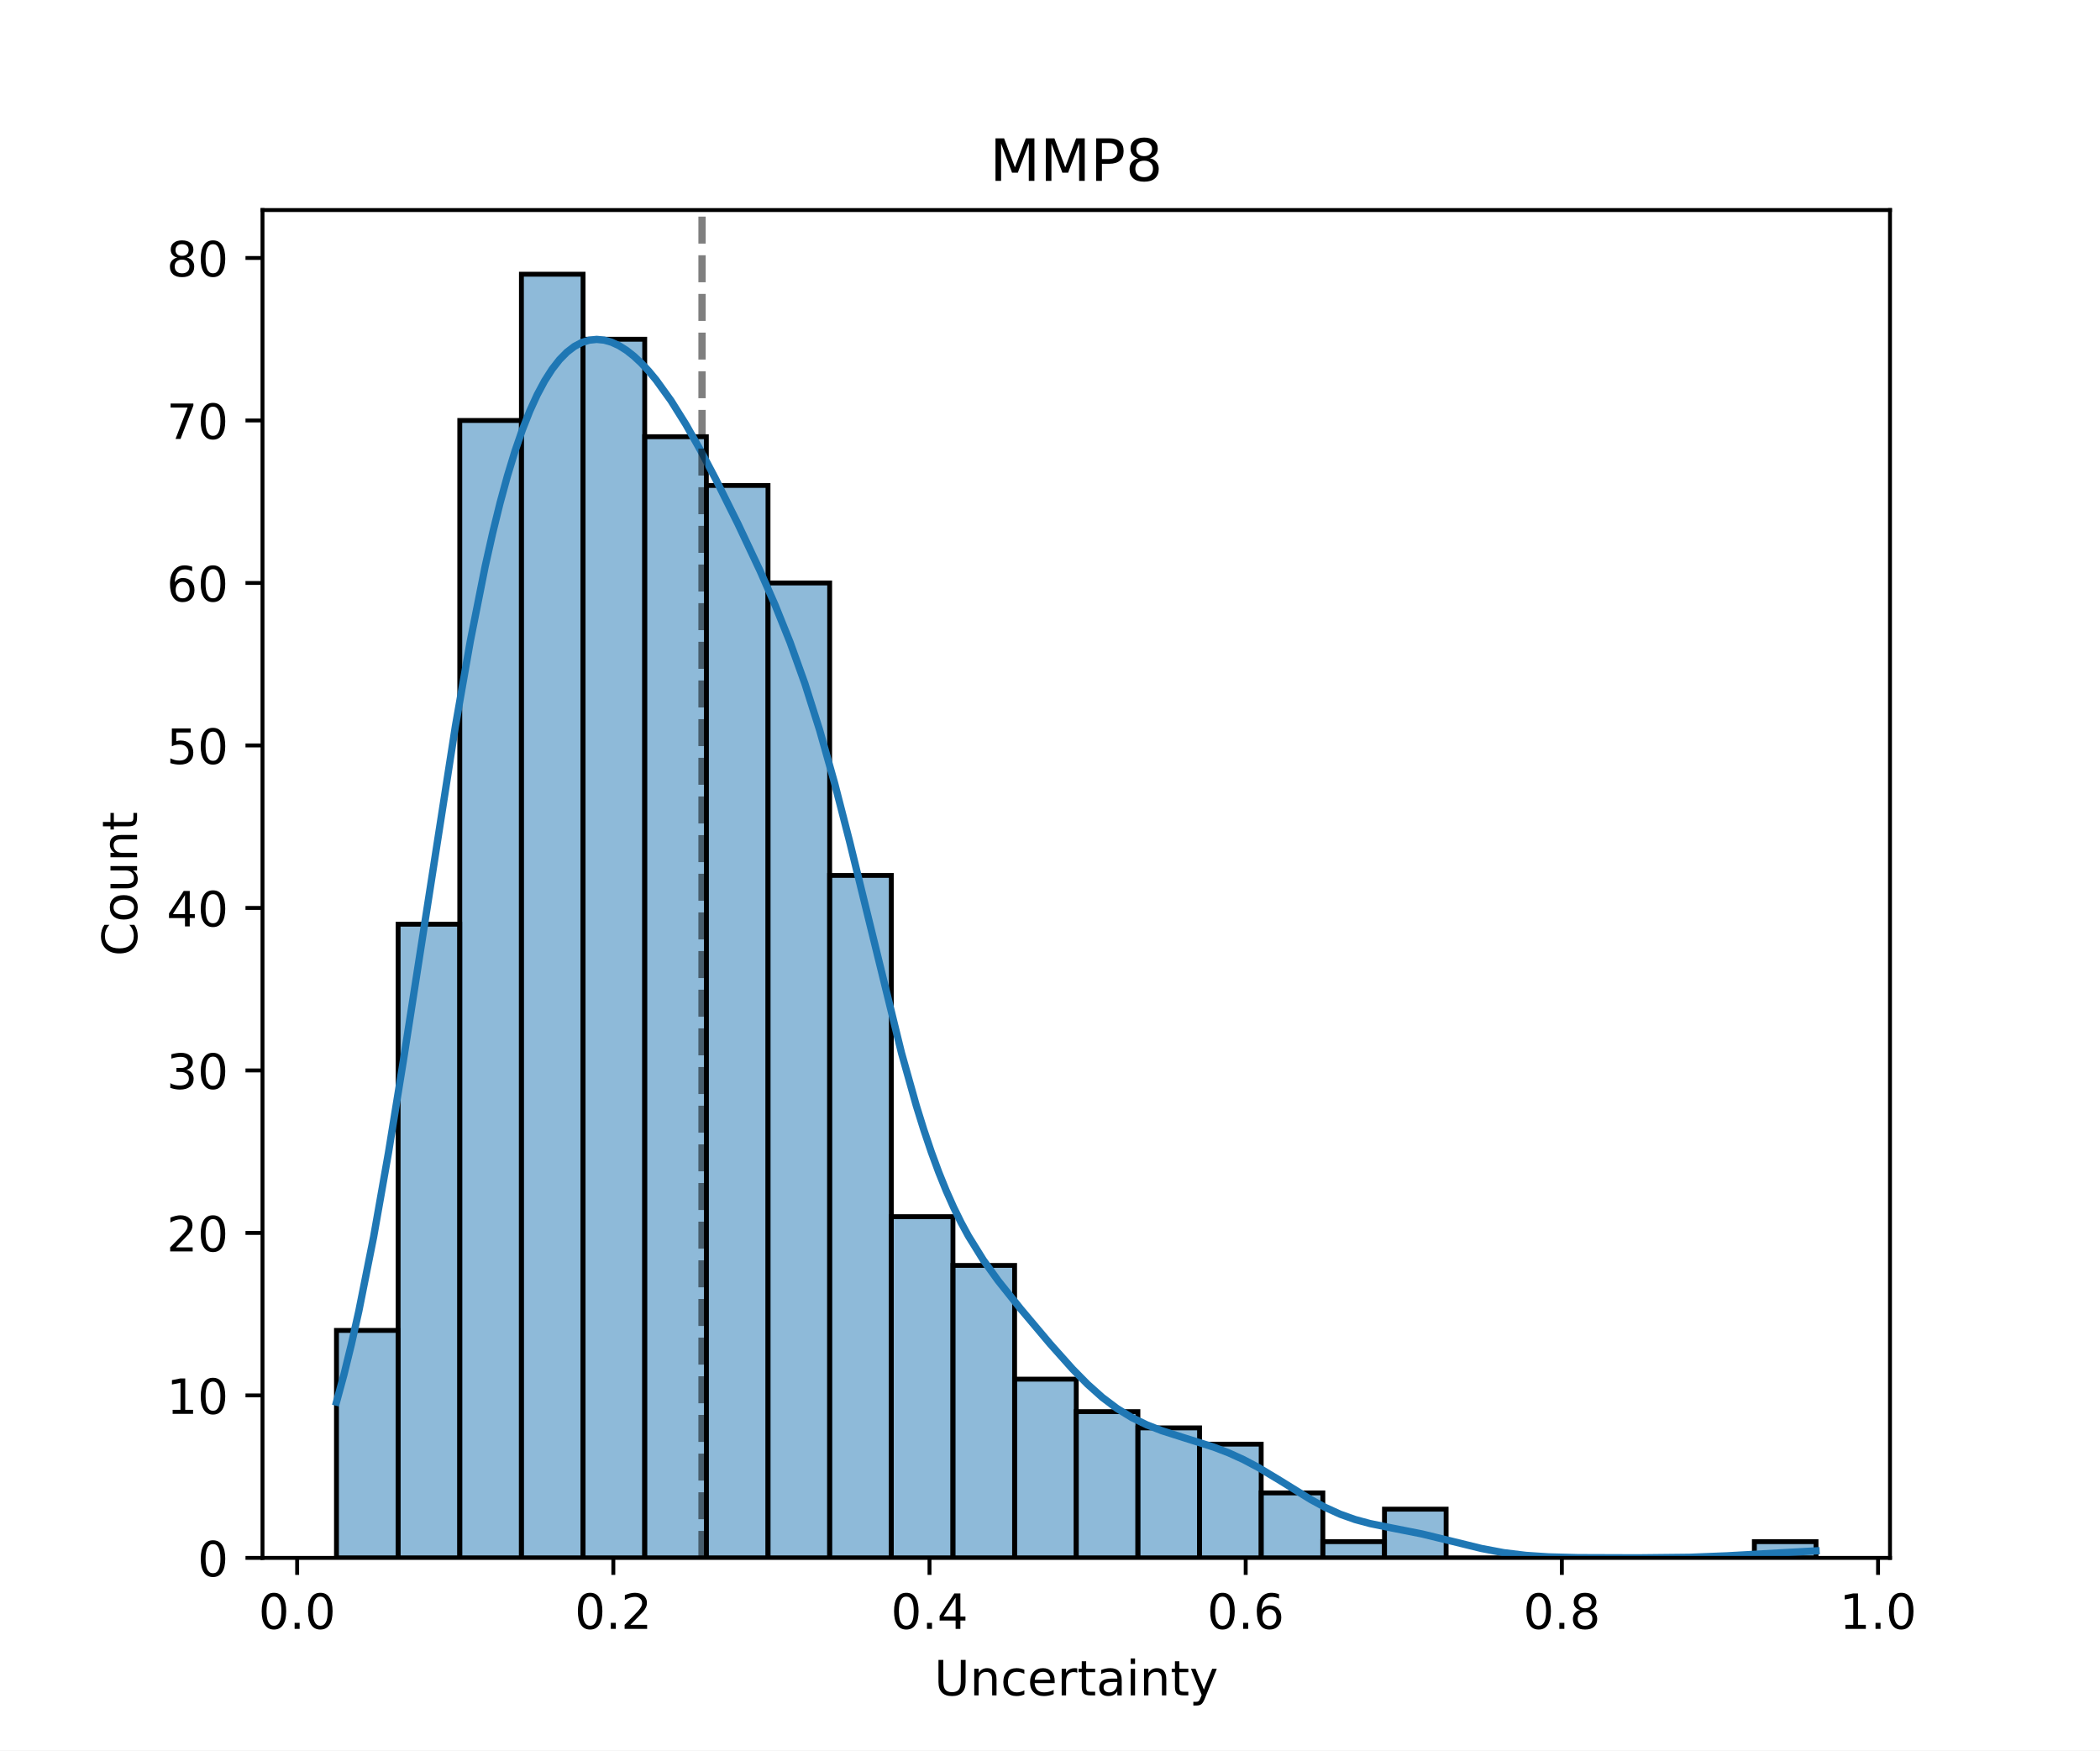
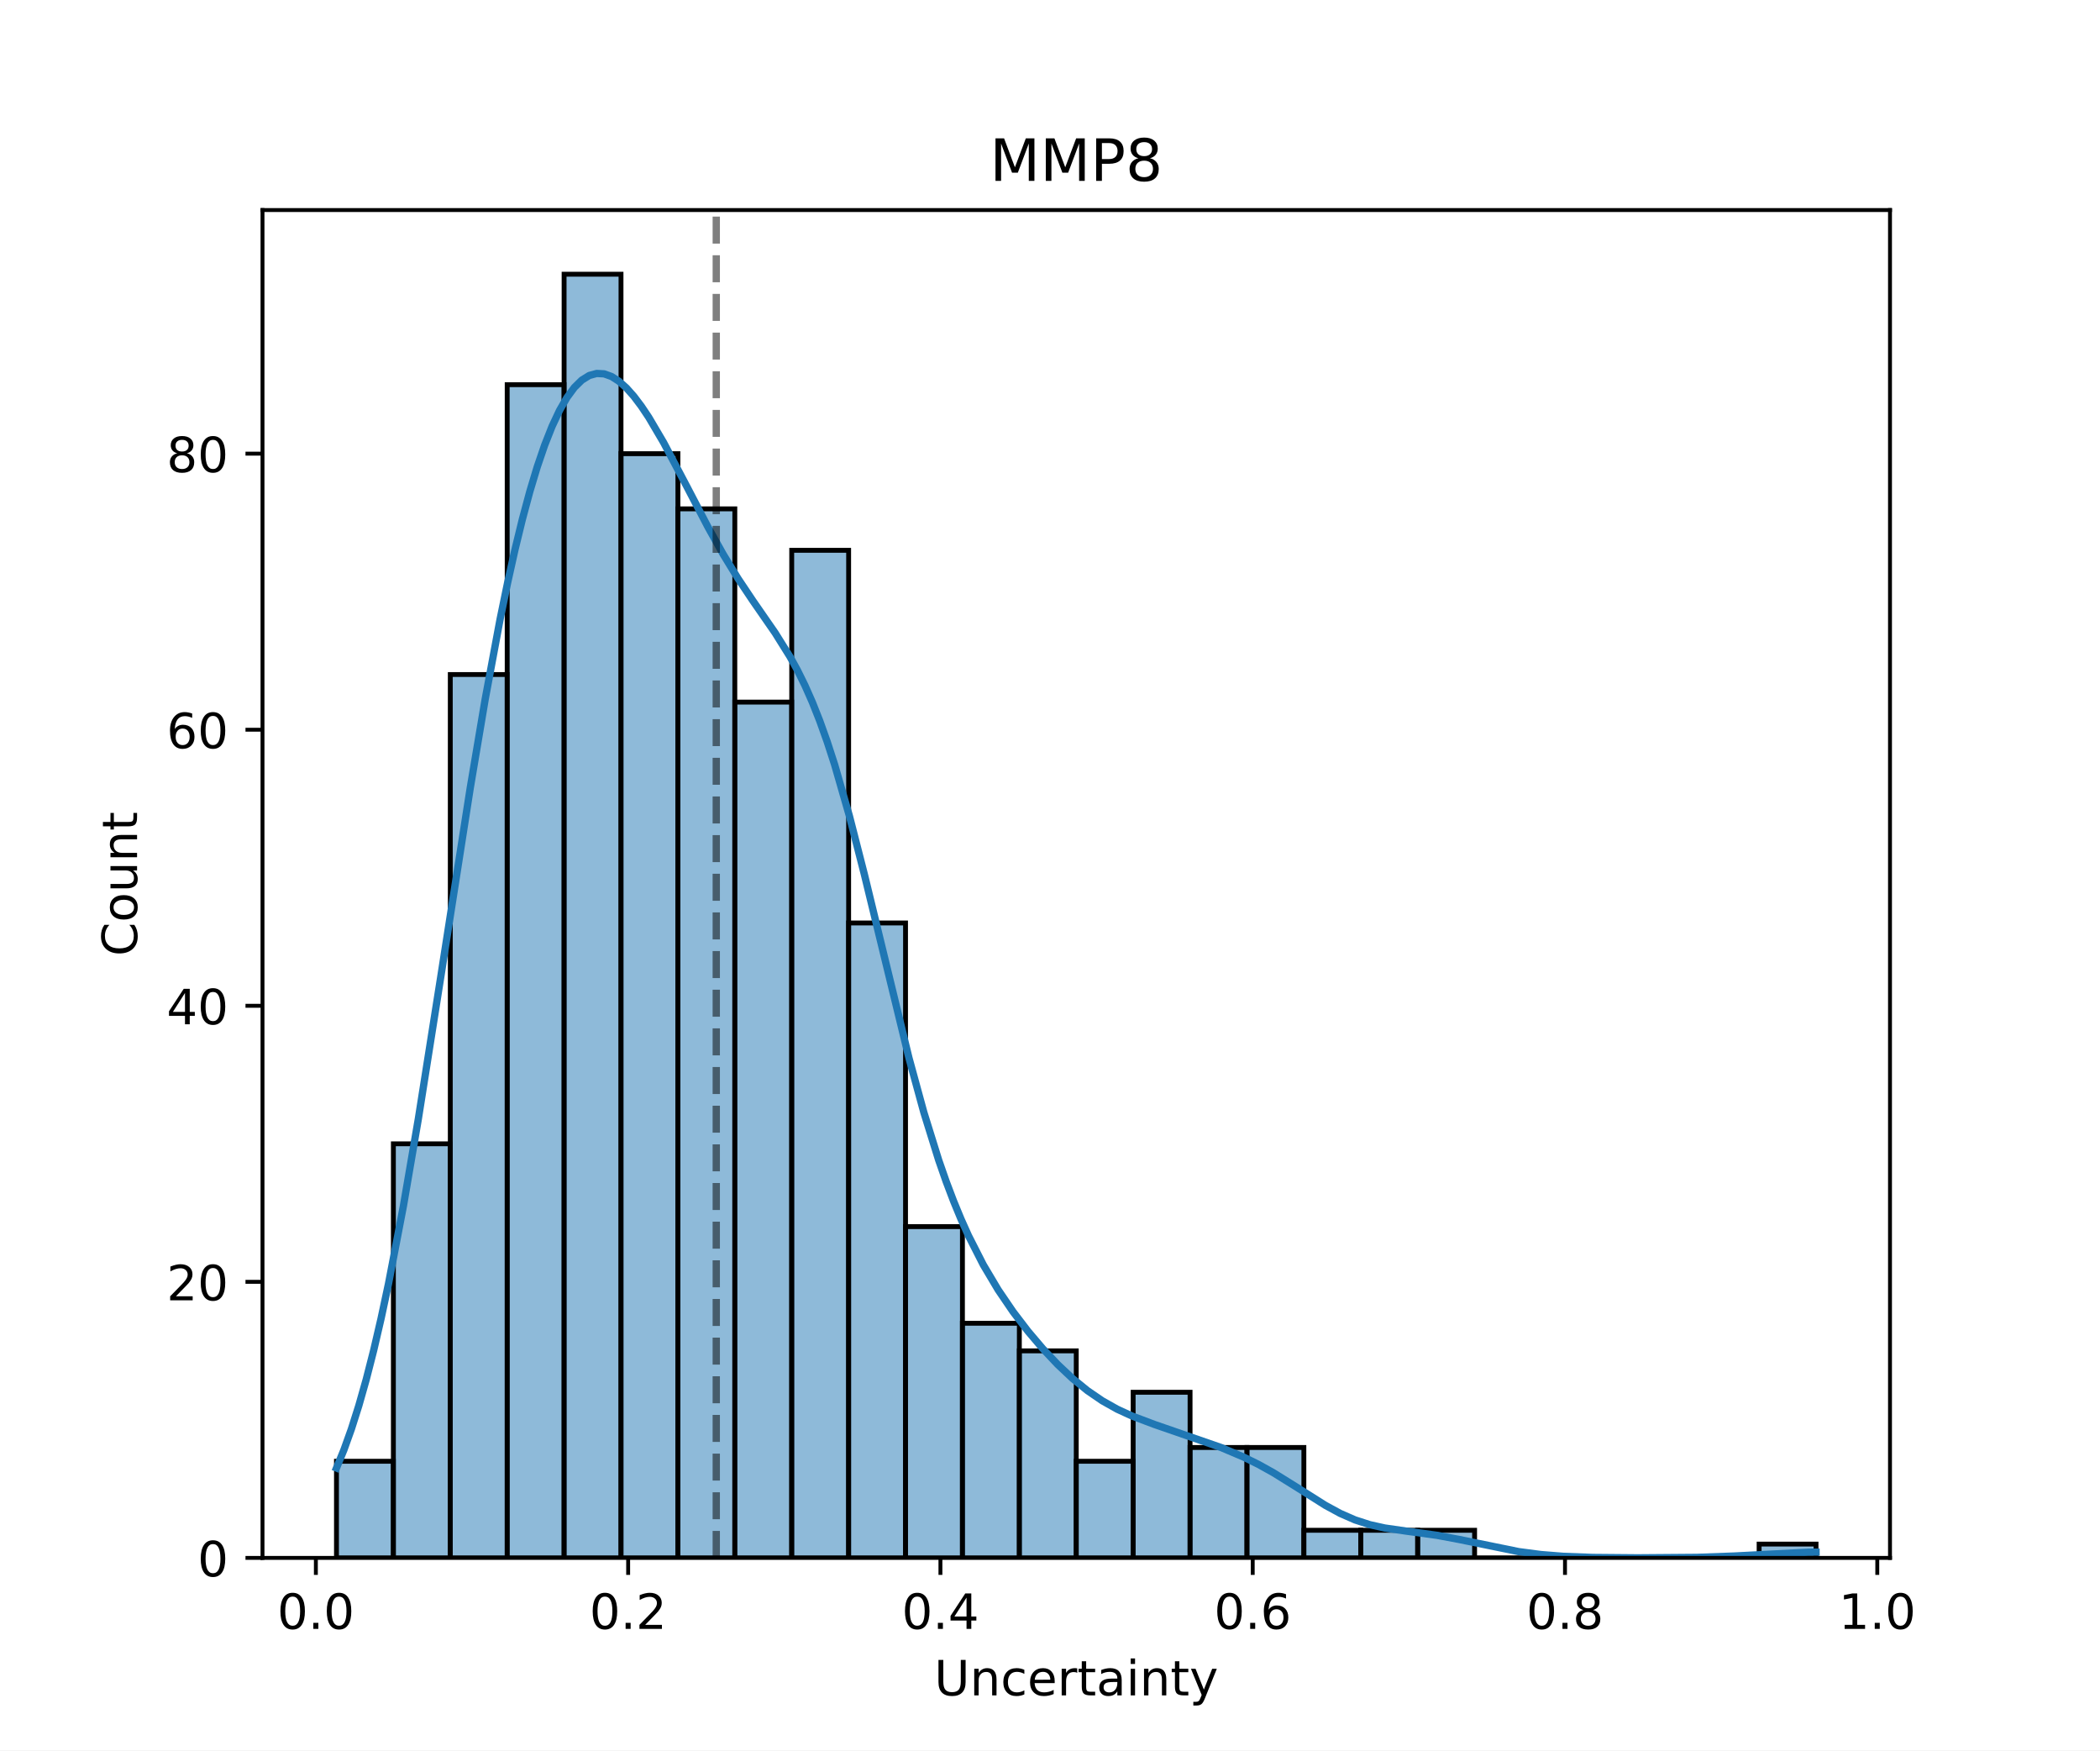
<svg xmlns="http://www.w3.org/2000/svg" xmlns:xlink="http://www.w3.org/1999/xlink" width="432pt" height="360pt" viewBox="0 0 432 360" version="1.1">
  <defs>
    <style type="text/css">*{stroke-linejoin: round; stroke-linecap: butt}</style>
  </defs>
  <g id="figure_1">
    <g id="patch_1">
      <path d="M 0 360  L 432 360  L 432 0  L 0 0  z " style="fill: #ffffff" />
    </g>
    <g id="axes_1">
      <g id="patch_2">
        <path d="M 54 320.4  L 388.8 320.4  L 388.8 43.2  L 54 43.2  z " style="fill: #ffffff" />
      </g>
      <g id="patch_3">
-         <path d="M 69.218 320.4  L 81.9 320.4  L 81.9 273.615  L 69.218 273.615  z " clip-path="url(#p1ab6877c20)" style="fill: #1f77b4; fill-opacity: 0.5; stroke: #000000; stroke-linejoin: miter" />
+         <path d="M 69.218 320.4  L 80.924 320.4  L 80.924 300.529  L 69.218 300.529  z " clip-path="url(#pb0ee766037)" style="fill: #1f77b4; fill-opacity: 0.5; stroke: #000000; stroke-linejoin: miter" />
      </g>
      <g id="patch_4">
-         <path d="M 81.9 320.4  L 94.582 320.4  L 94.582 190.071  L 81.9 190.071  z " clip-path="url(#p1ab6877c20)" style="fill: #1f77b4; fill-opacity: 0.5; stroke: #000000; stroke-linejoin: miter" />
+         <path d="M 80.924 320.4  L 92.631 320.4  L 92.631 235.239  L 80.924 235.239  z " clip-path="url(#pb0ee766037)" style="fill: #1f77b4; fill-opacity: 0.5; stroke: #000000; stroke-linejoin: miter" />
      </g>
      <g id="patch_5">
-         <path d="M 94.582 320.4  L 107.264 320.4  L 107.264 86.476  L 94.582 86.476  z " clip-path="url(#p1ab6877c20)" style="fill: #1f77b4; fill-opacity: 0.5; stroke: #000000; stroke-linejoin: miter" />
+         <path d="M 92.631 320.4  L 104.337 320.4  L 104.337 138.723  L 92.631 138.723  z " clip-path="url(#pb0ee766037)" style="fill: #1f77b4; fill-opacity: 0.5; stroke: #000000; stroke-linejoin: miter" />
      </g>
      <g id="patch_6">
-         <path d="M 107.264 320.4  L 119.945 320.4  L 119.945 56.4  L 107.264 56.4  z " clip-path="url(#p1ab6877c20)" style="fill: #1f77b4; fill-opacity: 0.5; stroke: #000000; stroke-linejoin: miter" />
+         <path d="M 104.337 320.4  L 116.043 320.4  L 116.043 79.11  L 104.337 79.11  z " clip-path="url(#pb0ee766037)" style="fill: #1f77b4; fill-opacity: 0.5; stroke: #000000; stroke-linejoin: miter" />
      </g>
      <g id="patch_7">
-         <path d="M 119.945 320.4  L 132.627 320.4  L 132.627 69.767  L 119.945 69.767  z " clip-path="url(#p1ab6877c20)" style="fill: #1f77b4; fill-opacity: 0.5; stroke: #000000; stroke-linejoin: miter" />
+         <path d="M 116.043 320.4  L 127.75 320.4  L 127.75 56.4  L 116.043 56.4  z " clip-path="url(#pb0ee766037)" style="fill: #1f77b4; fill-opacity: 0.5; stroke: #000000; stroke-linejoin: miter" />
      </g>
      <g id="patch_8">
-         <path d="M 132.627 320.4  L 145.309 320.4  L 145.309 89.818  L 132.627 89.818  z " clip-path="url(#p1ab6877c20)" style="fill: #1f77b4; fill-opacity: 0.5; stroke: #000000; stroke-linejoin: miter" />
+         <path d="M 127.75 320.4  L 139.456 320.4  L 139.456 93.303  L 127.75 93.303  z " clip-path="url(#pb0ee766037)" style="fill: #1f77b4; fill-opacity: 0.5; stroke: #000000; stroke-linejoin: miter" />
      </g>
      <g id="patch_9">
-         <path d="M 145.309 320.4  L 157.991 320.4  L 157.991 99.843  L 145.309 99.843  z " clip-path="url(#p1ab6877c20)" style="fill: #1f77b4; fill-opacity: 0.5; stroke: #000000; stroke-linejoin: miter" />
+         <path d="M 139.456 320.4  L 151.162 320.4  L 151.162 104.658  L 139.456 104.658  z " clip-path="url(#pb0ee766037)" style="fill: #1f77b4; fill-opacity: 0.5; stroke: #000000; stroke-linejoin: miter" />
      </g>
      <g id="patch_10">
-         <path d="M 157.991 320.4  L 170.673 320.4  L 170.673 119.894  L 157.991 119.894  z " clip-path="url(#p1ab6877c20)" style="fill: #1f77b4; fill-opacity: 0.5; stroke: #000000; stroke-linejoin: miter" />
+         <path d="M 151.162 320.4  L 162.869 320.4  L 162.869 144.4  L 151.162 144.4  z " clip-path="url(#pb0ee766037)" style="fill: #1f77b4; fill-opacity: 0.5; stroke: #000000; stroke-linejoin: miter" />
      </g>
      <g id="patch_11">
-         <path d="M 170.673 320.4  L 183.355 320.4  L 183.355 180.046  L 170.673 180.046  z " clip-path="url(#p1ab6877c20)" style="fill: #1f77b4; fill-opacity: 0.5; stroke: #000000; stroke-linejoin: miter" />
+         <path d="M 162.869 320.4  L 174.575 320.4  L 174.575 113.174  L 162.869 113.174  z " clip-path="url(#pb0ee766037)" style="fill: #1f77b4; fill-opacity: 0.5; stroke: #000000; stroke-linejoin: miter" />
      </g>
      <g id="patch_12">
-         <path d="M 183.355 320.4  L 196.036 320.4  L 196.036 250.223  L 183.355 250.223  z " clip-path="url(#p1ab6877c20)" style="fill: #1f77b4; fill-opacity: 0.5; stroke: #000000; stroke-linejoin: miter" />
+         <path d="M 174.575 320.4  L 186.281 320.4  L 186.281 189.819  L 174.575 189.819  z " clip-path="url(#pb0ee766037)" style="fill: #1f77b4; fill-opacity: 0.5; stroke: #000000; stroke-linejoin: miter" />
      </g>
      <g id="patch_13">
-         <path d="M 196.036 320.4  L 208.718 320.4  L 208.718 260.248  L 196.036 260.248  z " clip-path="url(#p1ab6877c20)" style="fill: #1f77b4; fill-opacity: 0.5; stroke: #000000; stroke-linejoin: miter" />
+         <path d="M 186.281 320.4  L 197.987 320.4  L 197.987 252.271  L 186.281 252.271  z " clip-path="url(#pb0ee766037)" style="fill: #1f77b4; fill-opacity: 0.5; stroke: #000000; stroke-linejoin: miter" />
      </g>
      <g id="patch_14">
-         <path d="M 208.718 320.4  L 221.4 320.4  L 221.4 283.641  L 208.718 283.641  z " clip-path="url(#p1ab6877c20)" style="fill: #1f77b4; fill-opacity: 0.5; stroke: #000000; stroke-linejoin: miter" />
+         <path d="M 197.987 320.4  L 209.694 320.4  L 209.694 272.142  L 197.987 272.142  z " clip-path="url(#pb0ee766037)" style="fill: #1f77b4; fill-opacity: 0.5; stroke: #000000; stroke-linejoin: miter" />
      </g>
      <g id="patch_15">
-         <path d="M 221.4 320.4  L 234.082 320.4  L 234.082 290.324  L 221.4 290.324  z " clip-path="url(#p1ab6877c20)" style="fill: #1f77b4; fill-opacity: 0.5; stroke: #000000; stroke-linejoin: miter" />
+         <path d="M 209.694 320.4  L 221.4 320.4  L 221.4 277.819  L 209.694 277.819  z " clip-path="url(#pb0ee766037)" style="fill: #1f77b4; fill-opacity: 0.5; stroke: #000000; stroke-linejoin: miter" />
      </g>
      <g id="patch_16">
-         <path d="M 234.082 320.4  L 246.764 320.4  L 246.764 293.666  L 234.082 293.666  z " clip-path="url(#p1ab6877c20)" style="fill: #1f77b4; fill-opacity: 0.5; stroke: #000000; stroke-linejoin: miter" />
+         <path d="M 221.4 320.4  L 233.106 320.4  L 233.106 300.529  L 221.4 300.529  z " clip-path="url(#pb0ee766037)" style="fill: #1f77b4; fill-opacity: 0.5; stroke: #000000; stroke-linejoin: miter" />
      </g>
      <g id="patch_17">
-         <path d="M 246.764 320.4  L 259.445 320.4  L 259.445 297.008  L 246.764 297.008  z " clip-path="url(#p1ab6877c20)" style="fill: #1f77b4; fill-opacity: 0.5; stroke: #000000; stroke-linejoin: miter" />
+         <path d="M 233.106 320.4  L 244.813 320.4  L 244.813 286.335  L 233.106 286.335  z " clip-path="url(#pb0ee766037)" style="fill: #1f77b4; fill-opacity: 0.5; stroke: #000000; stroke-linejoin: miter" />
      </g>
      <g id="patch_18">
-         <path d="M 259.445 320.4  L 272.127 320.4  L 272.127 307.033  L 259.445 307.033  z " clip-path="url(#p1ab6877c20)" style="fill: #1f77b4; fill-opacity: 0.5; stroke: #000000; stroke-linejoin: miter" />
+         <path d="M 244.813 320.4  L 256.519 320.4  L 256.519 297.69  L 244.813 297.69  z " clip-path="url(#pb0ee766037)" style="fill: #1f77b4; fill-opacity: 0.5; stroke: #000000; stroke-linejoin: miter" />
      </g>
      <g id="patch_19">
-         <path d="M 272.127 320.4  L 284.809 320.4  L 284.809 317.058  L 272.127 317.058  z " clip-path="url(#p1ab6877c20)" style="fill: #1f77b4; fill-opacity: 0.5; stroke: #000000; stroke-linejoin: miter" />
+         <path d="M 256.519 320.4  L 268.225 320.4  L 268.225 297.69  L 256.519 297.69  z " clip-path="url(#pb0ee766037)" style="fill: #1f77b4; fill-opacity: 0.5; stroke: #000000; stroke-linejoin: miter" />
      </g>
      <g id="patch_20">
-         <path d="M 284.809 320.4  L 297.491 320.4  L 297.491 310.375  L 284.809 310.375  z " clip-path="url(#p1ab6877c20)" style="fill: #1f77b4; fill-opacity: 0.5; stroke: #000000; stroke-linejoin: miter" />
+         <path d="M 268.225 320.4  L 279.931 320.4  L 279.931 314.723  L 268.225 314.723  z " clip-path="url(#pb0ee766037)" style="fill: #1f77b4; fill-opacity: 0.5; stroke: #000000; stroke-linejoin: miter" />
      </g>
      <g id="patch_21">
-         <path d="M 297.491 320.4  L 310.173 320.4  L 310.173 320.4  L 297.491 320.4  z " clip-path="url(#p1ab6877c20)" style="fill: #1f77b4; fill-opacity: 0.5; stroke: #000000; stroke-linejoin: miter" />
+         <path d="M 279.931 320.4  L 291.638 320.4  L 291.638 314.723  L 279.931 314.723  z " clip-path="url(#pb0ee766037)" style="fill: #1f77b4; fill-opacity: 0.5; stroke: #000000; stroke-linejoin: miter" />
      </g>
      <g id="patch_22">
-         <path d="M 310.173 320.4  L 322.855 320.4  L 322.855 320.4  L 310.173 320.4  z " clip-path="url(#p1ab6877c20)" style="fill: #1f77b4; fill-opacity: 0.5; stroke: #000000; stroke-linejoin: miter" />
+         <path d="M 291.638 320.4  L 303.344 320.4  L 303.344 314.723  L 291.638 314.723  z " clip-path="url(#pb0ee766037)" style="fill: #1f77b4; fill-opacity: 0.5; stroke: #000000; stroke-linejoin: miter" />
      </g>
      <g id="patch_23">
-         <path d="M 322.855 320.4  L 335.536 320.4  L 335.536 320.4  L 322.855 320.4  z " clip-path="url(#p1ab6877c20)" style="fill: #1f77b4; fill-opacity: 0.5; stroke: #000000; stroke-linejoin: miter" />
+         <path d="M 303.344 320.4  L 315.05 320.4  L 315.05 320.4  L 303.344 320.4  z " clip-path="url(#pb0ee766037)" style="fill: #1f77b4; fill-opacity: 0.5; stroke: #000000; stroke-linejoin: miter" />
      </g>
      <g id="patch_24">
-         <path d="M 335.536 320.4  L 348.218 320.4  L 348.218 320.4  L 335.536 320.4  z " clip-path="url(#p1ab6877c20)" style="fill: #1f77b4; fill-opacity: 0.5; stroke: #000000; stroke-linejoin: miter" />
+         <path d="M 315.05 320.4  L 326.757 320.4  L 326.757 320.4  L 315.05 320.4  z " clip-path="url(#pb0ee766037)" style="fill: #1f77b4; fill-opacity: 0.5; stroke: #000000; stroke-linejoin: miter" />
      </g>
      <g id="patch_25">
-         <path d="M 348.218 320.4  L 360.9 320.4  L 360.9 320.4  L 348.218 320.4  z " clip-path="url(#p1ab6877c20)" style="fill: #1f77b4; fill-opacity: 0.5; stroke: #000000; stroke-linejoin: miter" />
+         <path d="M 326.757 320.4  L 338.463 320.4  L 338.463 320.4  L 326.757 320.4  z " clip-path="url(#pb0ee766037)" style="fill: #1f77b4; fill-opacity: 0.5; stroke: #000000; stroke-linejoin: miter" />
      </g>
      <g id="patch_26">
-         <path d="M 360.9 320.4  L 373.582 320.4  L 373.582 317.058  L 360.9 317.058  z " clip-path="url(#p1ab6877c20)" style="fill: #1f77b4; fill-opacity: 0.5; stroke: #000000; stroke-linejoin: miter" />
+         <path d="M 338.463 320.4  L 350.169 320.4  L 350.169 320.4  L 338.463 320.4  z " clip-path="url(#pb0ee766037)" style="fill: #1f77b4; fill-opacity: 0.5; stroke: #000000; stroke-linejoin: miter" />
+       </g>
+       <g id="patch_27">
+         <path d="M 350.169 320.4  L 361.876 320.4  L 361.876 320.4  L 350.169 320.4  z " clip-path="url(#pb0ee766037)" style="fill: #1f77b4; fill-opacity: 0.5; stroke: #000000; stroke-linejoin: miter" />
+       </g>
+       <g id="patch_28">
+         <path d="M 361.876 320.4  L 373.582 320.4  L 373.582 317.561  L 361.876 317.561  z " clip-path="url(#pb0ee766037)" style="fill: #1f77b4; fill-opacity: 0.5; stroke: #000000; stroke-linejoin: miter" />
      </g>
      <g id="matplotlib.axis_1">
        <g id="xtick_1">
          <g id="line2d_1">
            <defs>
-               <path id="m4f92ce0df2" d="M 0 0  L 0 3.5  " style="stroke: #000000; stroke-width: 0.8" />
+               <path id="ma4fea7299f" d="M 0 0  L 0 3.5  " style="stroke: #000000; stroke-width: 0.8" />
            </defs>
            <g>
-               <use xlink:href="#m4f92ce0df2" x="61.128" y="320.4" style="stroke: #000000; stroke-width: 0.8" />
+               <use xlink:href="#ma4fea7299f" x="64.978" y="320.4" style="stroke: #000000; stroke-width: 0.8" />
            </g>
          </g>
          <g id="text_1">
-             <g transform="translate(53.17688 334.9984) scale(0.1 -0.1)">
+             <g transform="translate(57.02608 334.9984) scale(0.1 -0.1)">
              <defs>
                <path id="DejaVuSans-30" d="M 2034 4250  Q 1547 4250 1301 3770  Q 1056 3291 1056 2328  Q 1056 1369 1301 889  Q 1547 409 2034 409  Q 2525 409 2770 889  Q 3016 1369 3016 2328  Q 3016 3291 2770 3770  Q 2525 4250 2034 4250  z M 2034 4750  Q 2819 4750 3233 4129  Q 3647 3509 3647 2328  Q 3647 1150 3233 529  Q 2819 -91 2034 -91  Q 1250 -91 836 529  Q 422 1150 422 2328  Q 422 3509 836 4129  Q 1250 4750 2034 4750  z " transform="scale(0.015625)" />
                <path id="DejaVuSans-2e" d="M 684 794  L 1344 794  L 1344 0  L 684 0  L 684 794  z " transform="scale(0.015625)" />
              </defs>
              <use xlink:href="#DejaVuSans-30" />
              <use xlink:href="#DejaVuSans-2e" transform="translate(63.62305 0)" />
              <use xlink:href="#DejaVuSans-30" transform="translate(95.41016 0)" />
            </g>
          </g>
        </g>
        <g id="xtick_2">
          <g id="line2d_2">
            <g>
-               <use xlink:href="#m4f92ce0df2" x="126.171" y="320.4" style="stroke: #000000; stroke-width: 0.8" />
+               <use xlink:href="#ma4fea7299f" x="129.219" y="320.4" style="stroke: #000000; stroke-width: 0.8" />
            </g>
          </g>
          <g id="text_2">
-             <g transform="translate(118.2194 334.9984) scale(0.1 -0.1)">
+             <g transform="translate(121.2673 334.9984) scale(0.1 -0.1)">
              <defs>
                <path id="DejaVuSans-32" d="M 1228 531  L 3431 531  L 3431 0  L 469 0  L 469 531  Q 828 903 1448 1529  Q 2069 2156 2228 2338  Q 2531 2678 2651 2914  Q 2772 3150 2772 3378  Q 2772 3750 2511 3984  Q 2250 4219 1831 4219  Q 1534 4219 1204 4116  Q 875 4013 500 3803  L 500 4441  Q 881 4594 1212 4672  Q 1544 4750 1819 4750  Q 2544 4750 2975 4387  Q 3406 4025 3406 3419  Q 3406 3131 3298 2873  Q 3191 2616 2906 2266  Q 2828 2175 2409 1742  Q 1991 1309 1228 531  z " transform="scale(0.015625)" />
              </defs>
              <use xlink:href="#DejaVuSans-30" />
              <use xlink:href="#DejaVuSans-2e" transform="translate(63.62305 0)" />
              <use xlink:href="#DejaVuSans-32" transform="translate(95.41016 0)" />
            </g>
          </g>
        </g>
        <g id="xtick_3">
          <g id="line2d_3">
            <g>
-               <use xlink:href="#m4f92ce0df2" x="191.213" y="320.4" style="stroke: #000000; stroke-width: 0.8" />
+               <use xlink:href="#ma4fea7299f" x="193.46" y="320.4" style="stroke: #000000; stroke-width: 0.8" />
            </g>
          </g>
          <g id="text_3">
-             <g transform="translate(183.2619 334.9984) scale(0.1 -0.1)">
+             <g transform="translate(185.5085 334.9984) scale(0.1 -0.1)">
              <defs>
                <path id="DejaVuSans-34" d="M 2419 4116  L 825 1625  L 2419 1625  L 2419 4116  z M 2253 4666  L 3047 4666  L 3047 1625  L 3713 1625  L 3713 1100  L 3047 1100  L 3047 0  L 2419 0  L 2419 1100  L 313 1100  L 313 1709  L 2253 4666  z " transform="scale(0.015625)" />
              </defs>
              <use xlink:href="#DejaVuSans-30" />
              <use xlink:href="#DejaVuSans-2e" transform="translate(63.62305 0)" />
              <use xlink:href="#DejaVuSans-34" transform="translate(95.41016 0)" />
            </g>
          </g>
        </g>
        <g id="xtick_4">
          <g id="line2d_4">
            <g>
-               <use xlink:href="#m4f92ce0df2" x="256.256" y="320.4" style="stroke: #000000; stroke-width: 0.8" />
+               <use xlink:href="#ma4fea7299f" x="257.701" y="320.4" style="stroke: #000000; stroke-width: 0.8" />
            </g>
          </g>
          <g id="text_4">
-             <g transform="translate(248.3044 334.9984) scale(0.1 -0.1)">
+             <g transform="translate(249.7497 334.9984) scale(0.1 -0.1)">
              <defs>
                <path id="DejaVuSans-36" d="M 2113 2584  Q 1688 2584 1439 2293  Q 1191 2003 1191 1497  Q 1191 994 1439 701  Q 1688 409 2113 409  Q 2538 409 2786 701  Q 3034 994 3034 1497  Q 3034 2003 2786 2293  Q 2538 2584 2113 2584  z M 3366 4563  L 3366 3988  Q 3128 4100 2886 4159  Q 2644 4219 2406 4219  Q 1781 4219 1451 3797  Q 1122 3375 1075 2522  Q 1259 2794 1537 2939  Q 1816 3084 2150 3084  Q 2853 3084 3261 2657  Q 3669 2231 3669 1497  Q 3669 778 3244 343  Q 2819 -91 2113 -91  Q 1303 -91 875 529  Q 447 1150 447 2328  Q 447 3434 972 4092  Q 1497 4750 2381 4750  Q 2619 4750 2861 4703  Q 3103 4656 3366 4563  z " transform="scale(0.015625)" />
              </defs>
              <use xlink:href="#DejaVuSans-30" />
              <use xlink:href="#DejaVuSans-2e" transform="translate(63.62305 0)" />
              <use xlink:href="#DejaVuSans-36" transform="translate(95.41016 0)" />
            </g>
          </g>
        </g>
        <g id="xtick_5">
          <g id="line2d_5">
            <g>
-               <use xlink:href="#m4f92ce0df2" x="321.298" y="320.4" style="stroke: #000000; stroke-width: 0.8" />
+               <use xlink:href="#ma4fea7299f" x="321.943" y="320.4" style="stroke: #000000; stroke-width: 0.8" />
            </g>
          </g>
          <g id="text_5">
-             <g transform="translate(313.3469 334.9984) scale(0.1 -0.1)">
+             <g transform="translate(313.9909 334.9984) scale(0.1 -0.1)">
              <defs>
                <path id="DejaVuSans-38" d="M 2034 2216  Q 1584 2216 1326 1975  Q 1069 1734 1069 1313  Q 1069 891 1326 650  Q 1584 409 2034 409  Q 2484 409 2743 651  Q 3003 894 3003 1313  Q 3003 1734 2745 1975  Q 2488 2216 2034 2216  z M 1403 2484  Q 997 2584 770 2862  Q 544 3141 544 3541  Q 544 4100 942 4425  Q 1341 4750 2034 4750  Q 2731 4750 3128 4425  Q 3525 4100 3525 3541  Q 3525 3141 3298 2862  Q 3072 2584 2669 2484  Q 3125 2378 3379 2068  Q 3634 1759 3634 1313  Q 3634 634 3220 271  Q 2806 -91 2034 -91  Q 1263 -91 848 271  Q 434 634 434 1313  Q 434 1759 690 2068  Q 947 2378 1403 2484  z M 1172 3481  Q 1172 3119 1398 2916  Q 1625 2713 2034 2713  Q 2441 2713 2670 2916  Q 2900 3119 2900 3481  Q 2900 3844 2670 4047  Q 2441 4250 2034 4250  Q 1625 4250 1398 4047  Q 1172 3844 1172 3481  z " transform="scale(0.015625)" />
              </defs>
              <use xlink:href="#DejaVuSans-30" />
              <use xlink:href="#DejaVuSans-2e" transform="translate(63.62305 0)" />
              <use xlink:href="#DejaVuSans-38" transform="translate(95.41016 0)" />
            </g>
          </g>
        </g>
        <g id="xtick_6">
          <g id="line2d_6">
            <g>
-               <use xlink:href="#m4f92ce0df2" x="386.341" y="320.4" style="stroke: #000000; stroke-width: 0.8" />
+               <use xlink:href="#ma4fea7299f" x="386.184" y="320.4" style="stroke: #000000; stroke-width: 0.8" />
            </g>
          </g>
          <g id="text_6">
-             <g transform="translate(378.3893 334.9984) scale(0.1 -0.1)">
+             <g transform="translate(378.2322 334.9984) scale(0.1 -0.1)">
              <defs>
                <path id="DejaVuSans-31" d="M 794 531  L 1825 531  L 1825 4091  L 703 3866  L 703 4441  L 1819 4666  L 2450 4666  L 2450 531  L 3481 531  L 3481 0  L 794 0  L 794 531  z " transform="scale(0.015625)" />
              </defs>
              <use xlink:href="#DejaVuSans-31" />
              <use xlink:href="#DejaVuSans-2e" transform="translate(63.62305 0)" />
              <use xlink:href="#DejaVuSans-30" transform="translate(95.41016 0)" />
            </g>
          </g>
        </g>
        <g id="text_7">
          <g transform="translate(192.1891 348.6766) scale(0.1 -0.1)">
            <defs>
              <path id="DejaVuSans-55" d="M 556 4666  L 1191 4666  L 1191 1831  Q 1191 1081 1462 751  Q 1734 422 2344 422  Q 2950 422 3222 751  Q 3494 1081 3494 1831  L 3494 4666  L 4128 4666  L 4128 1753  Q 4128 841 3676 375  Q 3225 -91 2344 -91  Q 1459 -91 1007 375  Q 556 841 556 1753  L 556 4666  z " transform="scale(0.015625)" />
              <path id="DejaVuSans-6e" d="M 3513 2113  L 3513 0  L 2938 0  L 2938 2094  Q 2938 2591 2744 2837  Q 2550 3084 2163 3084  Q 1697 3084 1428 2787  Q 1159 2491 1159 1978  L 1159 0  L 581 0  L 581 3500  L 1159 3500  L 1159 2956  Q 1366 3272 1645 3428  Q 1925 3584 2291 3584  Q 2894 3584 3203 3211  Q 3513 2838 3513 2113  z " transform="scale(0.015625)" />
              <path id="DejaVuSans-63" d="M 3122 3366  L 3122 2828  Q 2878 2963 2633 3030  Q 2388 3097 2138 3097  Q 1578 3097 1268 2742  Q 959 2388 959 1747  Q 959 1106 1268 751  Q 1578 397 2138 397  Q 2388 397 2633 464  Q 2878 531 3122 666  L 3122 134  Q 2881 22 2623 -34  Q 2366 -91 2075 -91  Q 1284 -91 818 406  Q 353 903 353 1747  Q 353 2603 823 3093  Q 1294 3584 2113 3584  Q 2378 3584 2631 3529  Q 2884 3475 3122 3366  z " transform="scale(0.015625)" />
              <path id="DejaVuSans-65" d="M 3597 1894  L 3597 1613  L 953 1613  Q 991 1019 1311 708  Q 1631 397 2203 397  Q 2534 397 2845 478  Q 3156 559 3463 722  L 3463 178  Q 3153 47 2828 -22  Q 2503 -91 2169 -91  Q 1331 -91 842 396  Q 353 884 353 1716  Q 353 2575 817 3079  Q 1281 3584 2069 3584  Q 2775 3584 3186 3129  Q 3597 2675 3597 1894  z M 3022 2063  Q 3016 2534 2758 2815  Q 2500 3097 2075 3097  Q 1594 3097 1305 2825  Q 1016 2553 972 2059  L 3022 2063  z " transform="scale(0.015625)" />
              <path id="DejaVuSans-72" d="M 2631 2963  Q 2534 3019 2420 3045  Q 2306 3072 2169 3072  Q 1681 3072 1420 2755  Q 1159 2438 1159 1844  L 1159 0  L 581 0  L 581 3500  L 1159 3500  L 1159 2956  Q 1341 3275 1631 3429  Q 1922 3584 2338 3584  Q 2397 3584 2469 3576  Q 2541 3569 2628 3553  L 2631 2963  z " transform="scale(0.015625)" />
              <path id="DejaVuSans-74" d="M 1172 4494  L 1172 3500  L 2356 3500  L 2356 3053  L 1172 3053  L 1172 1153  Q 1172 725 1289 603  Q 1406 481 1766 481  L 2356 481  L 2356 0  L 1766 0  Q 1100 0 847 248  Q 594 497 594 1153  L 594 3053  L 172 3053  L 172 3500  L 594 3500  L 594 4494  L 1172 4494  z " transform="scale(0.015625)" />
              <path id="DejaVuSans-61" d="M 2194 1759  Q 1497 1759 1228 1600  Q 959 1441 959 1056  Q 959 750 1161 570  Q 1363 391 1709 391  Q 2188 391 2477 730  Q 2766 1069 2766 1631  L 2766 1759  L 2194 1759  z M 3341 1997  L 3341 0  L 2766 0  L 2766 531  Q 2569 213 2275 61  Q 1981 -91 1556 -91  Q 1019 -91 701 211  Q 384 513 384 1019  Q 384 1609 779 1909  Q 1175 2209 1959 2209  L 2766 2209  L 2766 2266  Q 2766 2663 2505 2880  Q 2244 3097 1772 3097  Q 1472 3097 1187 3025  Q 903 2953 641 2809  L 641 3341  Q 956 3463 1253 3523  Q 1550 3584 1831 3584  Q 2591 3584 2966 3190  Q 3341 2797 3341 1997  z " transform="scale(0.015625)" />
              <path id="DejaVuSans-69" d="M 603 3500  L 1178 3500  L 1178 0  L 603 0  L 603 3500  z M 603 4863  L 1178 4863  L 1178 4134  L 603 4134  L 603 4863  z " transform="scale(0.015625)" />
              <path id="DejaVuSans-79" d="M 2059 -325  Q 1816 -950 1584 -1140  Q 1353 -1331 966 -1331  L 506 -1331  L 506 -850  L 844 -850  Q 1081 -850 1212 -737  Q 1344 -625 1503 -206  L 1606 56  L 191 3500  L 800 3500  L 1894 763  L 2988 3500  L 3597 3500  L 2059 -325  z " transform="scale(0.015625)" />
            </defs>
            <use xlink:href="#DejaVuSans-55" />
            <use xlink:href="#DejaVuSans-6e" transform="translate(73.19336 0)" />
            <use xlink:href="#DejaVuSans-63" transform="translate(136.5723 0)" />
            <use xlink:href="#DejaVuSans-65" transform="translate(191.5527 0)" />
            <use xlink:href="#DejaVuSans-72" transform="translate(253.0762 0)" />
            <use xlink:href="#DejaVuSans-74" transform="translate(294.1895 0)" />
            <use xlink:href="#DejaVuSans-61" transform="translate(333.3984 0)" />
            <use xlink:href="#DejaVuSans-69" transform="translate(394.6777 0)" />
            <use xlink:href="#DejaVuSans-6e" transform="translate(422.4609 0)" />
            <use xlink:href="#DejaVuSans-74" transform="translate(485.8398 0)" />
            <use xlink:href="#DejaVuSans-79" transform="translate(525.0488 0)" />
          </g>
        </g>
      </g>
      <g id="matplotlib.axis_2">
        <g id="ytick_1">
          <g id="line2d_7">
            <defs>
-               <path id="md2013c12ee" d="M 0 0  L -3.5 0  " style="stroke: #000000; stroke-width: 0.8" />
+               <path id="m7b0e65c38a" d="M 0 0  L -3.5 0  " style="stroke: #000000; stroke-width: 0.8" />
            </defs>
            <g>
-               <use xlink:href="#md2013c12ee" x="54" y="320.4" style="stroke: #000000; stroke-width: 0.8" />
+               <use xlink:href="#m7b0e65c38a" x="54" y="320.4" style="stroke: #000000; stroke-width: 0.8" />
            </g>
          </g>
          <g id="text_8">
            <g transform="translate(40.6375 324.1992) scale(0.1 -0.1)">
              <use xlink:href="#DejaVuSans-30" />
            </g>
          </g>
        </g>
        <g id="ytick_2">
          <g id="line2d_8">
            <g>
-               <use xlink:href="#md2013c12ee" x="54" y="286.982" style="stroke: #000000; stroke-width: 0.8" />
+               <use xlink:href="#m7b0e65c38a" x="54" y="263.626" style="stroke: #000000; stroke-width: 0.8" />
            </g>
          </g>
          <g id="text_9">
-             <g transform="translate(34.275 290.7815) scale(0.1 -0.1)">
-               <use xlink:href="#DejaVuSans-31" />
+             <g transform="translate(34.275 267.425) scale(0.1 -0.1)">
+               <use xlink:href="#DejaVuSans-32" />
              <use xlink:href="#DejaVuSans-30" transform="translate(63.62305 0)" />
            </g>
          </g>
        </g>
        <g id="ytick_3">
          <g id="line2d_9">
            <g>
-               <use xlink:href="#md2013c12ee" x="54" y="253.565" style="stroke: #000000; stroke-width: 0.8" />
+               <use xlink:href="#m7b0e65c38a" x="54" y="206.852" style="stroke: #000000; stroke-width: 0.8" />
            </g>
          </g>
          <g id="text_10">
-             <g transform="translate(34.275 257.3638) scale(0.1 -0.1)">
-               <use xlink:href="#DejaVuSans-32" />
+             <g transform="translate(34.275 210.6508) scale(0.1 -0.1)">
+               <use xlink:href="#DejaVuSans-34" />
              <use xlink:href="#DejaVuSans-30" transform="translate(63.62305 0)" />
            </g>
          </g>
        </g>
        <g id="ytick_4">
          <g id="line2d_10">
            <g>
-               <use xlink:href="#md2013c12ee" x="54" y="220.147" style="stroke: #000000; stroke-width: 0.8" />
+               <use xlink:href="#m7b0e65c38a" x="54" y="150.077" style="stroke: #000000; stroke-width: 0.8" />
            </g>
          </g>
          <g id="text_11">
-             <g transform="translate(34.275 223.9461) scale(0.1 -0.1)">
-               <defs>
-                 <path id="DejaVuSans-33" d="M 2597 2516  Q 3050 2419 3304 2112  Q 3559 1806 3559 1356  Q 3559 666 3084 287  Q 2609 -91 1734 -91  Q 1441 -91 1130 -33  Q 819 25 488 141  L 488 750  Q 750 597 1062 519  Q 1375 441 1716 441  Q 2309 441 2620 675  Q 2931 909 2931 1356  Q 2931 1769 2642 2001  Q 2353 2234 1838 2234  L 1294 2234  L 1294 2753  L 1863 2753  Q 2328 2753 2575 2939  Q 2822 3125 2822 3475  Q 2822 3834 2567 4026  Q 2313 4219 1838 4219  Q 1578 4219 1281 4162  Q 984 4106 628 3988  L 628 4550  Q 988 4650 1302 4700  Q 1616 4750 1894 4750  Q 2613 4750 3031 4423  Q 3450 4097 3450 3541  Q 3450 3153 3228 2886  Q 3006 2619 2597 2516  z " transform="scale(0.015625)" />
-               </defs>
-               <use xlink:href="#DejaVuSans-33" />
+             <g transform="translate(34.275 153.8766) scale(0.1 -0.1)">
+               <use xlink:href="#DejaVuSans-36" />
              <use xlink:href="#DejaVuSans-30" transform="translate(63.62305 0)" />
            </g>
          </g>
        </g>
        <g id="ytick_5">
          <g id="line2d_11">
            <g>
-               <use xlink:href="#md2013c12ee" x="54" y="186.729" style="stroke: #000000; stroke-width: 0.8" />
+               <use xlink:href="#m7b0e65c38a" x="54" y="93.303" style="stroke: #000000; stroke-width: 0.8" />
            </g>
          </g>
          <g id="text_12">
-             <g transform="translate(34.275 190.5283) scale(0.1 -0.1)">
-               <use xlink:href="#DejaVuSans-34" />
-               <use xlink:href="#DejaVuSans-30" transform="translate(63.62305 0)" />
-             </g>
-           </g>
-         </g>
-         <g id="ytick_6">
-           <g id="line2d_12">
-             <g>
-               <use xlink:href="#md2013c12ee" x="54" y="153.311" style="stroke: #000000; stroke-width: 0.8" />
-             </g>
-           </g>
-           <g id="text_13">
-             <g transform="translate(34.275 157.1106) scale(0.1 -0.1)">
-               <defs>
-                 <path id="DejaVuSans-35" d="M 691 4666  L 3169 4666  L 3169 4134  L 1269 4134  L 1269 2991  Q 1406 3038 1543 3061  Q 1681 3084 1819 3084  Q 2600 3084 3056 2656  Q 3513 2228 3513 1497  Q 3513 744 3044 326  Q 2575 -91 1722 -91  Q 1428 -91 1123 -41  Q 819 9 494 109  L 494 744  Q 775 591 1075 516  Q 1375 441 1709 441  Q 2250 441 2565 725  Q 2881 1009 2881 1497  Q 2881 1984 2565 2268  Q 2250 2553 1709 2553  Q 1456 2553 1204 2497  Q 953 2441 691 2322  L 691 4666  z " transform="scale(0.015625)" />
-               </defs>
-               <use xlink:href="#DejaVuSans-35" />
-               <use xlink:href="#DejaVuSans-30" transform="translate(63.62305 0)" />
-             </g>
-           </g>
-         </g>
-         <g id="ytick_7">
-           <g id="line2d_13">
-             <g>
-               <use xlink:href="#md2013c12ee" x="54" y="119.894" style="stroke: #000000; stroke-width: 0.8" />
-             </g>
-           </g>
-           <g id="text_14">
-             <g transform="translate(34.275 123.6929) scale(0.1 -0.1)">
-               <use xlink:href="#DejaVuSans-36" />
-               <use xlink:href="#DejaVuSans-30" transform="translate(63.62305 0)" />
-             </g>
-           </g>
-         </g>
-         <g id="ytick_8">
-           <g id="line2d_14">
-             <g>
-               <use xlink:href="#md2013c12ee" x="54" y="86.476" style="stroke: #000000; stroke-width: 0.8" />
-             </g>
-           </g>
-           <g id="text_15">
-             <g transform="translate(34.275 90.27517) scale(0.1 -0.1)">
-               <defs>
-                 <path id="DejaVuSans-37" d="M 525 4666  L 3525 4666  L 3525 4397  L 1831 0  L 1172 0  L 2766 4134  L 525 4134  L 525 4666  z " transform="scale(0.015625)" />
-               </defs>
-               <use xlink:href="#DejaVuSans-37" />
-               <use xlink:href="#DejaVuSans-30" transform="translate(63.62305 0)" />
-             </g>
-           </g>
-         </g>
-         <g id="ytick_9">
-           <g id="line2d_15">
-             <g>
-               <use xlink:href="#md2013c12ee" x="54" y="53.058" style="stroke: #000000; stroke-width: 0.8" />
-             </g>
-           </g>
-           <g id="text_16">
-             <g transform="translate(34.275 56.85745) scale(0.1 -0.1)">
+             <g transform="translate(34.275 97.10245) scale(0.1 -0.1)">
              <use xlink:href="#DejaVuSans-38" />
              <use xlink:href="#DejaVuSans-30" transform="translate(63.62305 0)" />
            </g>
          </g>
        </g>
-         <g id="text_17">
+         <g id="text_13">
          <g transform="translate(28.19531 196.6484) rotate(-90) scale(0.1 -0.1)">
            <defs>
              <path id="DejaVuSans-43" d="M 4122 4306  L 4122 3641  Q 3803 3938 3442 4084  Q 3081 4231 2675 4231  Q 1875 4231 1450 3742  Q 1025 3253 1025 2328  Q 1025 1406 1450 917  Q 1875 428 2675 428  Q 3081 428 3442 575  Q 3803 722 4122 1019  L 4122 359  Q 3791 134 3420 21  Q 3050 -91 2638 -91  Q 1578 -91 968 557  Q 359 1206 359 2328  Q 359 3453 968 4101  Q 1578 4750 2638 4750  Q 3056 4750 3426 4639  Q 3797 4528 4122 4306  z " transform="scale(0.015625)" />
              <path id="DejaVuSans-6f" d="M 1959 3097  Q 1497 3097 1228 2736  Q 959 2375 959 1747  Q 959 1119 1226 758  Q 1494 397 1959 397  Q 2419 397 2687 759  Q 2956 1122 2956 1747  Q 2956 2369 2687 2733  Q 2419 3097 1959 3097  z M 1959 3584  Q 2709 3584 3137 3096  Q 3566 2609 3566 1747  Q 3566 888 3137 398  Q 2709 -91 1959 -91  Q 1206 -91 779 398  Q 353 888 353 1747  Q 353 2609 779 3096  Q 1206 3584 1959 3584  z " transform="scale(0.015625)" />
              <path id="DejaVuSans-75" d="M 544 1381  L 544 3500  L 1119 3500  L 1119 1403  Q 1119 906 1312 657  Q 1506 409 1894 409  Q 2359 409 2629 706  Q 2900 1003 2900 1516  L 2900 3500  L 3475 3500  L 3475 0  L 2900 0  L 2900 538  Q 2691 219 2414 64  Q 2138 -91 1772 -91  Q 1169 -91 856 284  Q 544 659 544 1381  z M 1991 3584  L 1991 3584  z " transform="scale(0.015625)" />
            </defs>
            <use xlink:href="#DejaVuSans-43" />
            <use xlink:href="#DejaVuSans-6f" transform="translate(69.82422 0)" />
            <use xlink:href="#DejaVuSans-75" transform="translate(131.0059 0)" />
            <use xlink:href="#DejaVuSans-6e" transform="translate(194.3848 0)" />
            <use xlink:href="#DejaVuSans-74" transform="translate(257.7637 0)" />
          </g>
        </g>
      </g>
-       <g id="line2d_16">
-         <path d="M 69.218 288.361  L 70.748 282.727  L 72.277 276.497  L 73.807 269.676  L 76.866 254.344  L 79.924 237.003  L 82.983 218.106  L 93.69 149.294  L 96.749 131.855  L 99.807 116.479  L 101.337 109.663  L 102.866 103.451  L 104.396 97.845  L 105.925 92.837  L 107.455 88.407  L 108.984 84.532  L 110.514 81.181  L 112.043 78.325  L 113.573 75.932  L 115.102 73.972  L 116.632 72.419  L 118.161 71.247  L 119.691 70.433  L 121.22 69.957  L 122.749 69.801  L 124.279 69.948  L 125.808 70.381  L 127.338 71.085  L 128.867 72.045  L 130.397 73.247  L 131.926 74.677  L 133.456 76.321  L 134.985 78.168  L 138.044 82.412  L 141.103 87.301  L 144.162 92.715  L 147.221 98.524  L 151.809 107.745  L 156.398 117.49  L 159.457 124.452  L 162.516 132.057  L 165.575 140.579  L 168.633 150.23  L 171.692 161.072  L 174.751 172.959  L 185.458 216.584  L 188.516 227.456  L 190.046 232.371  L 191.575 236.909  L 193.105 241.067  L 194.634 244.853  L 196.164 248.286  L 197.693 251.394  L 199.223 254.212  L 202.282 259.141  L 205.341 263.401  L 209.929 269.151  L 216.047 276.411  L 220.635 281.55  L 223.694 284.657  L 226.753 287.39  L 229.812 289.692  L 232.871 291.561  L 235.93 293.047  L 238.989 294.236  L 243.577 295.697  L 249.695 297.627  L 252.754 298.799  L 255.813 300.19  L 258.872 301.811  L 263.46 304.576  L 269.578 308.363  L 272.637 310.028  L 275.696 311.419  L 278.755 312.508  L 281.814 313.332  L 286.402 314.267  L 292.52 315.473  L 298.638 316.964  L 304.756 318.465  L 309.344 319.33  L 313.933 319.888  L 318.521 320.189  L 324.639 320.349  L 336.875 320.388  L 347.581 320.277  L 355.228 319.976  L 373.582 318.958  L 373.582 318.958  " clip-path="url(#p1ab6877c20)" style="fill: none; stroke: #1f77b4; stroke-width: 1.5; stroke-linecap: square" />
-       </g>
-       <g id="line2d_17">
-         <path d="M 144.418 320.4  L 144.418 43.2  " clip-path="url(#p1ab6877c20)" style="fill: none; stroke-dasharray: 5.55,2.4; stroke-dashoffset: 0; stroke: #000000; stroke-opacity: 0.5; stroke-width: 1.5" />
-       </g>
-       <g id="patch_27">
+       <g id="line2d_12">
+         <path d="M 69.218 301.914  L 70.748 298.182  L 72.277 293.921  L 73.807 289.105  L 75.336 283.711  L 76.866 277.727  L 78.395 271.152  L 79.924 263.995  L 82.983 248.041  L 86.042 230.208  L 90.631 201.163  L 96.749 161.97  L 99.807 143.817  L 102.866 127.402  L 104.396 119.969  L 105.925 113.096  L 107.455 106.807  L 108.984 101.114  L 110.514 96.027  L 112.043 91.55  L 113.573 87.681  L 115.102 84.419  L 116.632 81.755  L 118.161 79.678  L 119.691 78.175  L 121.22 77.226  L 122.749 76.806  L 124.279 76.887  L 125.808 77.437  L 127.338 78.417  L 128.867 79.789  L 130.397 81.51  L 131.926 83.538  L 133.456 85.827  L 136.515 91.02  L 141.103 99.7  L 145.691 108.486  L 148.75 113.961  L 151.809 118.966  L 154.868 123.541  L 159.457 130.164  L 162.516 135.061  L 164.045 137.849  L 165.575 140.945  L 167.104 144.403  L 168.633 148.26  L 170.163 152.54  L 171.692 157.248  L 174.751 167.876  L 177.81 179.823  L 186.987 217.587  L 190.046 228.772  L 193.105 238.604  L 194.634 242.985  L 196.164 247.019  L 197.693 250.725  L 199.223 254.126  L 202.282 260.135  L 205.341 265.279  L 208.4 269.773  L 211.458 273.773  L 214.517 277.377  L 217.576 280.622  L 220.635 283.501  L 223.694 285.994  L 226.753 288.088  L 229.812 289.809  L 232.871 291.218  L 237.459 292.946  L 251.225 297.71  L 255.813 299.658  L 258.872 301.168  L 261.931 302.87  L 266.519 305.723  L 272.637 309.586  L 275.696 311.249  L 278.755 312.59  L 281.814 313.577  L 284.873 314.254  L 289.461 314.917  L 295.579 315.752  L 300.167 316.609  L 312.403 319.109  L 316.992 319.711  L 321.58 320.078  L 327.698 320.305  L 336.875 320.385  L 349.11 320.29  L 356.758 320.016  L 372.052 319.23  L 373.582 319.219  L 373.582 319.219  " clip-path="url(#pb0ee766037)" style="fill: none; stroke: #1f77b4; stroke-width: 1.5; stroke-linecap: square" />
+       </g>
+       <g id="line2d_13">
+         <path d="M 147.346 320.4  L 147.346 43.2  " clip-path="url(#pb0ee766037)" style="fill: none; stroke-dasharray: 5.55,2.4; stroke-dashoffset: 0; stroke: #000000; stroke-opacity: 0.5; stroke-width: 1.5" />
+       </g>
+       <g id="patch_29">
        <path d="M 54 320.4  L 54 43.2  " style="fill: none; stroke: #000000; stroke-width: 0.8; stroke-linejoin: miter; stroke-linecap: square" />
      </g>
-       <g id="patch_28">
+       <g id="patch_30">
        <path d="M 388.8 320.4  L 388.8 43.2  " style="fill: none; stroke: #000000; stroke-width: 0.8; stroke-linejoin: miter; stroke-linecap: square" />
      </g>
-       <g id="patch_29">
+       <g id="patch_31">
        <path d="M 54 320.4  L 388.8 320.4  " style="fill: none; stroke: #000000; stroke-width: 0.8; stroke-linejoin: miter; stroke-linecap: square" />
      </g>
-       <g id="patch_30">
+       <g id="patch_32">
        <path d="M 54 43.2  L 388.8 43.2  " style="fill: none; stroke: #000000; stroke-width: 0.8; stroke-linejoin: miter; stroke-linecap: square" />
      </g>
-       <g id="text_18">
+       <g id="text_14">
        <g transform="translate(203.6109 37.2) scale(0.12 -0.12)">
          <defs>
            <path id="DejaVuSans-4d" d="M 628 4666  L 1569 4666  L 2759 1491  L 3956 4666  L 4897 4666  L 4897 0  L 4281 0  L 4281 4097  L 3078 897  L 2444 897  L 1241 4097  L 1241 0  L 628 0  L 628 4666  z " transform="scale(0.015625)" />
            <path id="DejaVuSans-50" d="M 1259 4147  L 1259 2394  L 2053 2394  Q 2494 2394 2734 2622  Q 2975 2850 2975 3272  Q 2975 3691 2734 3919  Q 2494 4147 2053 4147  L 1259 4147  z M 628 4666  L 2053 4666  Q 2838 4666 3239 4311  Q 3641 3956 3641 3272  Q 3641 2581 3239 2228  Q 2838 1875 2053 1875  L 1259 1875  L 1259 0  L 628 0  L 628 4666  z " transform="scale(0.015625)" />
          </defs>
          <use xlink:href="#DejaVuSans-4d" />
          <use xlink:href="#DejaVuSans-4d" transform="translate(86.2793 0)" />
          <use xlink:href="#DejaVuSans-50" transform="translate(172.5586 0)" />
          <use xlink:href="#DejaVuSans-38" transform="translate(232.8613 0)" />
        </g>
      </g>
    </g>
  </g>
  <defs>
-     <clipPath id="p1ab6877c20">
+     <clipPath id="pb0ee766037">
      <rect x="54" y="43.2" width="334.8" height="277.2" />
    </clipPath>
  </defs>
</svg>
